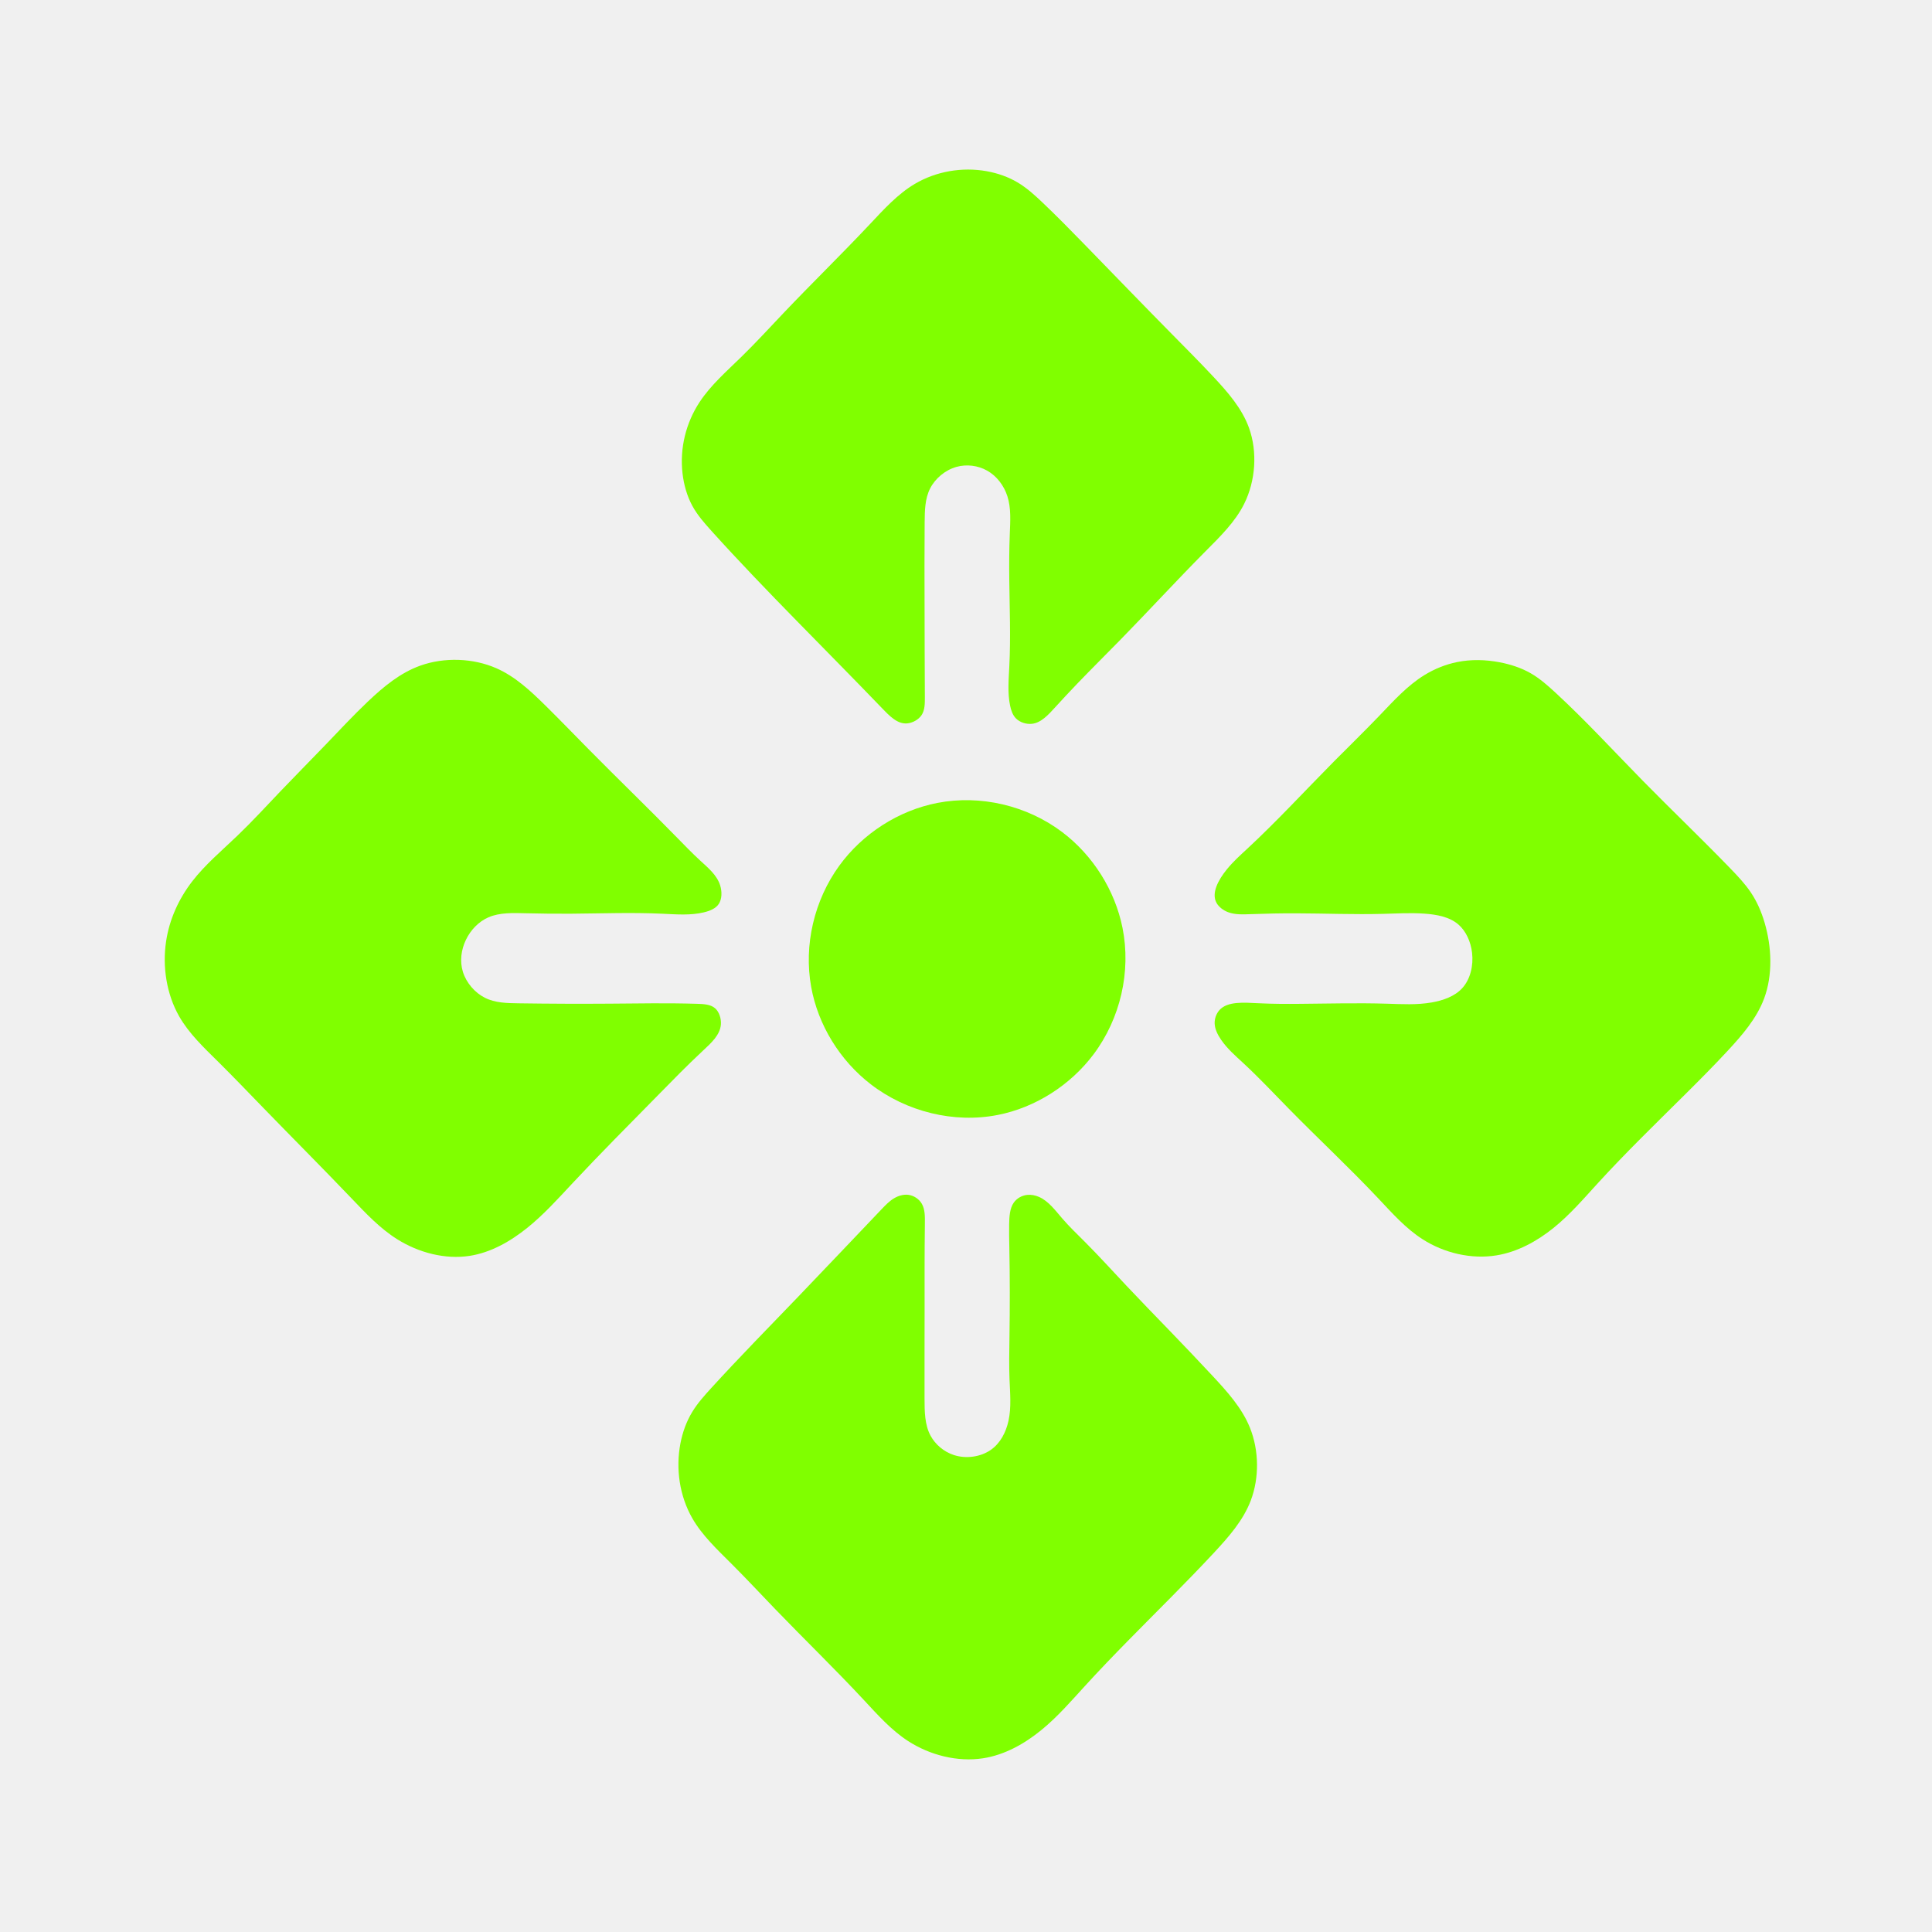
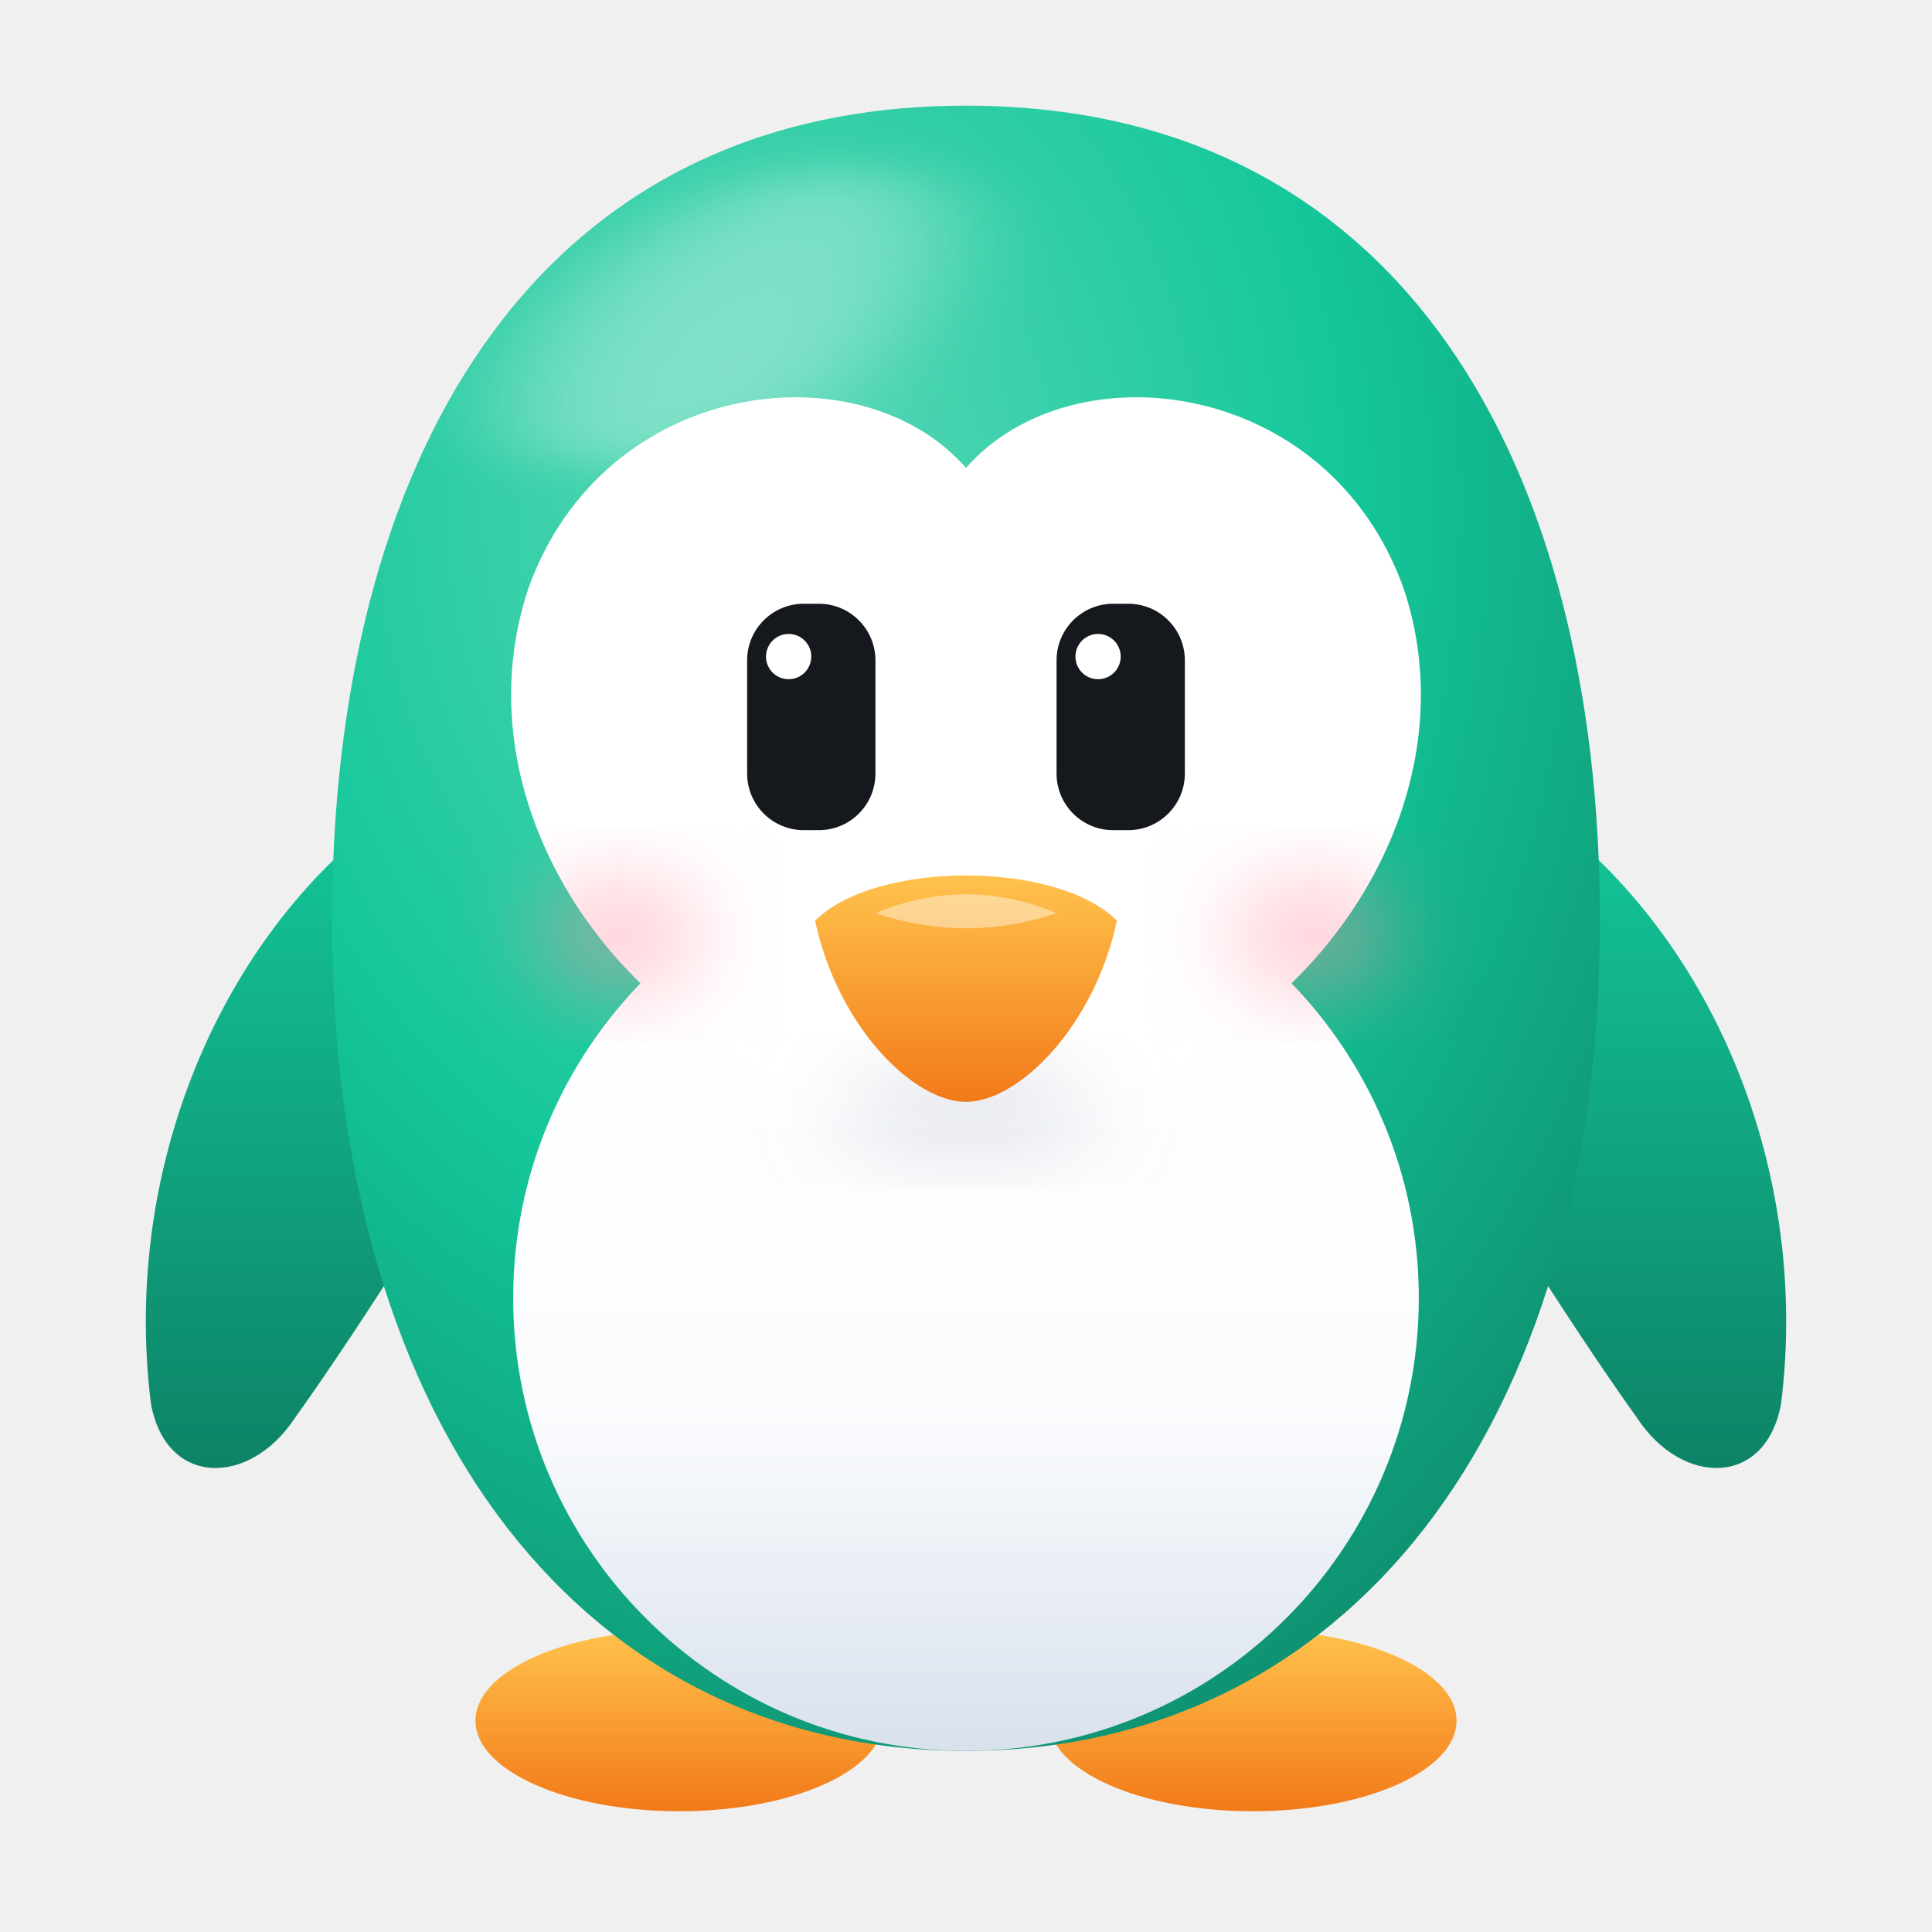
- <svg xmlns="http://www.w3.org/2000/svg" viewBox="0 0 512 512" role="img" aria-labelledby="title">
-   <g fill="#80ff00">
-     <path d="M124.457 332.817 C117.970 333.815 110.975 331.987 105.284 328.425 C100.690 325.549 96.946 321.543 93.161 317.582 C85.435 309.494 77.538 301.592 69.767 293.582 C65.840 289.535 61.945 285.460 57.919 281.475 C54.059 277.654 50.077 273.915 47.458 269.301 C44.142 263.459 43.008 256.212 44.015 249.479 C44.887 243.644 47.366 238.194 50.966 233.536 C54.361 229.142 58.752 225.451 62.826 221.551 C66.853 217.695 70.570 213.634 74.381 209.639 C78.242 205.592 82.200 201.612 86.097 197.554 C89.844 193.652 93.535 189.677 97.446 185.960 C101.629 181.984 106.063 178.303 111.395 176.397 C117.742 174.128 125.362 174.375 131.553 177.097 C136.539 179.290 140.598 183.088 144.545 186.978 C148.397 190.774 152.141 194.658 155.939 198.504 C163.741 206.406 171.769 214.148 179.470 222.024 C181.434 224.033 183.377 226.051 185.510 228.013 C187.660 229.991 190.004 231.911 190.853 234.645 C191.367 236.301 191.333 238.255 190.490 239.543 C189.674 240.787 188.104 241.409 186.494 241.792 C182.958 242.632 179.233 242.317 175.526 242.146 C167.439 241.772 159.438 242.080 151.520 242.138 C147.561 242.167 143.622 242.133 139.514 242.027 C136.034 241.937 132.433 241.795 129.450 243.094 C124.263 245.351 120.947 251.963 122.670 257.543 C123.568 260.450 125.834 263.077 128.511 264.425 C131.218 265.789 134.347 265.845 137.471 265.890 C145.522 266.005 153.543 266.042 161.506 265.982 C169.137 265.925 176.714 265.779 184.610 266.016 C186.435 266.071 188.277 266.147 189.477 267.177 C190.587 268.129 191.149 269.896 191.046 271.451 C190.859 274.276 188.473 276.401 186.210 278.514 C182.044 282.402 178.294 286.250 174.494 290.119 C166.848 297.902 159.001 305.769 151.484 313.818 C147.718 317.851 144.035 321.929 139.751 325.377 C135.225 329.020 130.028 331.961 124.457 332.817Z" />
-     <path d="M396.555 332.692 C389.902 333.767 382.738 332.079 377.014 328.423 C372.526 325.557 368.924 321.481 365.205 317.532 C357.509 309.363 349.313 301.741 341.478 293.754 C337.519 289.719 333.652 285.590 329.495 281.740 C327.393 279.793 325.218 277.918 323.582 275.519 C322.696 274.218 321.968 272.763 321.900 271.303 C321.838 269.964 322.330 268.622 323.155 267.695 C325.286 265.303 329.636 265.683 333.548 265.872 C337.457 266.061 340.928 266.059 344.502 266.027 C351.975 265.960 359.895 265.760 367.548 265.991 C371.542 266.112 375.463 266.350 379.415 265.660 C382.450 265.129 385.503 264.050 387.480 261.903 C389.635 259.564 390.513 255.956 390.114 252.503 C389.775 249.573 388.515 246.755 386.482 244.997 C384.140 242.972 380.771 242.355 377.473 242.123 C373.778 241.862 370.173 242.082 366.523 242.181 C358.892 242.387 351.063 242.062 343.495 242.041 C339.546 242.029 335.668 242.100 331.497 242.258 C329.409 242.337 327.248 242.438 325.394 241.716 C324.107 241.215 322.968 240.317 322.385 239.264 C320.966 236.697 322.853 233.207 325.084 230.442 C326.761 228.363 328.631 226.694 330.477 224.982 C338.366 217.666 345.819 209.562 353.463 201.844 C357.468 197.800 361.527 193.862 365.490 189.729 C369.258 185.800 372.940 181.695 377.503 178.892 C380.155 177.263 383.104 176.074 386.145 175.455 C389.842 174.703 393.674 174.794 397.436 175.514 C400.293 176.060 403.109 176.970 405.600 178.392 C408.038 179.783 410.164 181.665 412.251 183.594 C420.308 191.038 427.769 199.170 435.460 207.007 C443.065 214.755 450.893 222.216 458.501 230.084 C460.480 232.131 462.444 234.206 463.985 236.497 C465.619 238.928 466.776 241.602 467.619 244.450 C469.549 250.970 469.829 258.398 467.500 264.638 C465.540 269.886 461.733 274.294 457.791 278.537 C454.129 282.479 450.351 286.279 446.546 290.058 C438.768 297.783 430.881 305.418 423.474 313.523 C419.711 317.641 416.071 321.880 411.746 325.376 C407.287 328.981 402.098 331.796 396.555 332.692Z" />
-     <path d="M260.487 465.968 C253.743 466.998 246.413 465.138 240.608 461.367 C236.152 458.472 232.594 454.452 228.940 450.528 C221.302 442.322 213.246 434.533 205.508 426.501 C201.670 422.518 197.910 418.476 193.962 414.530 C190.117 410.687 186.093 406.937 183.464 402.347 C180.103 396.480 179.020 389.241 180.324 382.494 C180.893 379.554 181.914 376.707 183.447 374.182 C184.845 371.878 186.670 369.842 188.515 367.820 C195.985 359.636 203.795 351.684 211.480 343.694 C218.883 335.997 226.170 328.265 233.658 320.427 C234.676 319.362 235.698 318.295 236.931 317.563 C238.088 316.877 239.431 316.486 240.698 316.640 C242.188 316.821 243.573 317.755 244.305 319.031 C245.157 320.515 245.124 322.462 245.100 324.390 C244.998 332.298 245.029 339.884 245.028 347.498 C245.026 355.113 244.993 362.756 245.013 370.544 C245.021 374.058 245.041 377.601 246.629 380.512 C247.887 382.818 250.128 384.727 252.750 385.590 C256.037 386.671 259.920 386.109 262.628 384.196 C265.114 382.439 266.609 379.544 267.269 376.499 C268.040 372.946 267.675 369.191 267.531 365.489 C267.388 361.798 267.465 358.161 267.519 354.504 C267.635 346.527 267.639 338.458 267.484 330.520 C267.446 328.536 267.397 326.559 267.435 324.482 C267.473 322.404 267.597 320.225 268.656 318.714 C269.461 317.566 270.805 316.804 272.242 316.658 C273.287 316.551 274.381 316.771 275.364 317.201 C277.881 318.302 279.670 320.781 281.568 322.974 C283.466 325.167 285.474 327.074 287.450 329.053 C291.185 332.791 294.809 336.786 298.479 340.688 C302.251 344.699 306.072 348.611 309.881 352.558 C313.699 356.514 317.505 360.504 321.265 364.542 C325.227 368.798 329.138 373.108 331.255 378.383 C333.664 384.385 333.752 391.636 331.464 397.662 C329.452 402.961 325.603 407.312 321.640 411.572 C318.007 415.476 314.278 419.303 310.532 423.097 C302.811 430.916 295.018 438.596 287.604 446.713 C283.893 450.777 280.277 454.951 276.027 458.431 C271.472 462.163 266.189 465.098 260.487 465.968Z" />
-     <path d="M273.460 191.818 C271.982 191.973 270.305 191.446 269.266 190.415 C268.377 189.532 267.955 188.280 267.685 186.992 C266.984 183.647 267.307 180.061 267.483 176.514 C267.868 168.747 267.553 161.162 267.469 153.522 C267.425 149.537 267.444 145.536 267.604 141.489 C267.739 138.077 267.974 134.632 266.969 131.507 C266.070 128.710 264.178 126.169 261.603 124.720 C259.195 123.365 256.190 122.967 253.464 123.732 C250.491 124.566 247.849 126.783 246.494 129.441 C245.114 132.148 245.070 135.311 245.042 138.470 C244.974 146.190 245.004 153.880 245.022 161.509 C245.039 169.137 245.044 176.704 245.095 184.604 C245.106 186.380 245.120 188.172 244.230 189.510 C243.411 190.742 241.824 191.589 240.397 191.708 C237.826 191.924 235.774 189.780 233.738 187.666 C226.092 179.729 218.658 172.220 211.174 164.568 C203.546 156.767 195.865 148.817 188.594 140.751 C186.708 138.658 184.849 136.557 183.505 134.105 C182.067 131.482 181.220 128.456 180.873 125.429 C180.108 118.745 181.788 112.055 185.398 106.558 C188.343 102.074 192.573 98.383 196.526 94.519 C200.369 90.764 203.950 86.845 207.600 83.003 C215.094 75.113 222.876 67.544 230.422 59.523 C234.171 55.538 237.862 51.441 242.431 48.735 C248.029 45.421 254.944 44.195 261.501 45.375 C264.412 45.899 267.253 46.897 269.740 48.385 C272.105 49.800 274.150 51.658 276.169 53.569 C280.023 57.216 283.780 61.056 287.522 64.899 C295.171 72.754 302.756 80.620 310.445 88.415 C314.187 92.207 317.953 95.983 321.593 99.879 C325.448 104.007 329.161 108.269 331.011 113.427 C333.276 119.742 332.750 127.398 329.739 133.482 C327.338 138.333 323.358 142.185 319.471 146.101 C311.812 153.816 304.514 161.780 296.897 169.564 C293.091 173.454 289.205 177.299 285.506 181.153 C283.547 183.194 281.641 185.237 279.635 187.436 C277.813 189.434 275.909 191.562 273.460 191.818Z" />
-     <path d="M264.428 295.472 C252.793 297.756 240.213 294.617 230.785 287.359 C222.596 281.055 216.786 271.643 214.967 261.537 C212.973 250.467 215.768 238.564 222.419 229.416 C228.615 220.894 238.157 214.765 248.441 212.778 C259.838 210.576 272.146 213.463 281.472 220.494 C289.612 226.630 295.480 235.923 297.478 245.899 C299.790 257.447 296.918 269.909 289.823 279.380 C283.692 287.563 274.408 293.513 264.428 295.472Z" />
+ <svg xmlns="http://www.w3.org/2000/svg" viewBox="0 0 256 256" role="img" aria-labelledby="title">
+   <defs>
+     <radialGradient id="pb" cx=".36" cy=".24" r=".92">
+       <stop offset="0" stop-color="#5bd8b8" />
+       <stop offset=".48" stop-color="#14C79A" />
+       <stop offset="1" stop-color="#0d8366" />
+     </radialGradient>
+     <linearGradient id="pf" x1="0" y1="0" x2="0" y2="1">
+       <stop offset="0" stop-color="#14C79A" />
+       <stop offset="1" stop-color="#0d8366" />
+     </linearGradient>
+     <linearGradient id="pw" x1="0" y1="0" x2="0" y2="1">
+       <stop offset="0" stop-color="#ffffff" />
+       <stop offset=".62" stop-color="#fbfcfe" />
+       <stop offset="1" stop-color="#d9e1ec" />
+     </linearGradient>
+     <linearGradient id="po" x1="0" y1="0" x2="0" y2="1">
+       <stop offset="0" stop-color="#ffc24d" />
+       <stop offset="1" stop-color="#f27a18" />
+     </linearGradient>
+     <filter id="ps" x="-50%" y="-50%" width="200%" height="200%">
+       <feGaussianBlur stdDeviation="6" />
+     </filter>
+     <clipPath id="pc">
+       <path d="M128 14C186 14 212 62 212 122C212 190 178 232 128 232C78 232 44 190 44 122C44 62 70 14 128 14Z" />
+     </clipPath>
+   </defs>
+   <ellipse cx="90" cy="228" rx="27" ry="12" fill="url(#po)" />
+   <ellipse cx="166" cy="228" rx="27" ry="12" fill="url(#po)" />
+   <path d="M54 106C30 122 16 154 20 186C22 197 33 197 39 188C49 174 60 156 70 140Z" fill="url(#pf)" />
+   <path d="M54 106C30 122 16 154 20 186C22 197 33 197 39 188C49 174 60 156 70 140Z" transform="translate(256 0) scale(-1 1)" fill="url(#pf)" />
+   <path d="M128 14C186 14 212 62 212 122C212 190 178 232 128 232C78 232 44 190 44 122C44 62 70 14 128 14Z" fill="url(#pb)" />
+   <g clip-path="url(#pc)">
+     <ellipse cx="96" cy="42" rx="32" ry="15" transform="rotate(-28 96 42)" fill="#fff" opacity=".3" filter="url(#ps)" />
+     <ellipse cx="128" cy="172" rx="60" ry="60" fill="url(#pw)" />
  </g>
+   <path d="M128 62C142 46 176 50 186 78C194 102 180 128 158 140C148 146 138 150 128 150C118 150 108 146 98 140C76 128 62 102 70 78C80 50 114 46 128 62Z" fill="#fff" />
+   <ellipse cx="82" cy="124" rx="11" ry="7" fill="#ff8fa3" opacity=".5" filter="url(#ps)" />
+   <ellipse cx="174" cy="124" rx="11" ry="7" fill="#ff8fa3" opacity=".5" filter="url(#ps)" />
+   <ellipse cx="128" cy="147" rx="17" ry="5" fill="#8a97ad" opacity=".3" filter="url(#ps)" />
+   <path d="M108 122C116 114 140 114 148 122C145 136 135 146 128 146C121 146 111 136 108 122Z" fill="url(#po)" />
+   <path d="M116 121Q128 116 140 121Q128 125 116 121Z" fill="#fff" opacity=".42" />
+   <rect x="99" y="80" width="17" height="30" rx="7.5" fill="#15181C" />
+   <circle cx="104.5" cy="87" r="3" fill="#fff" />
+   <rect x="140" y="80" width="17" height="30" rx="7.5" fill="#15181C" />
+   <circle cx="145.5" cy="87" r="3" fill="#fff" />
</svg>
